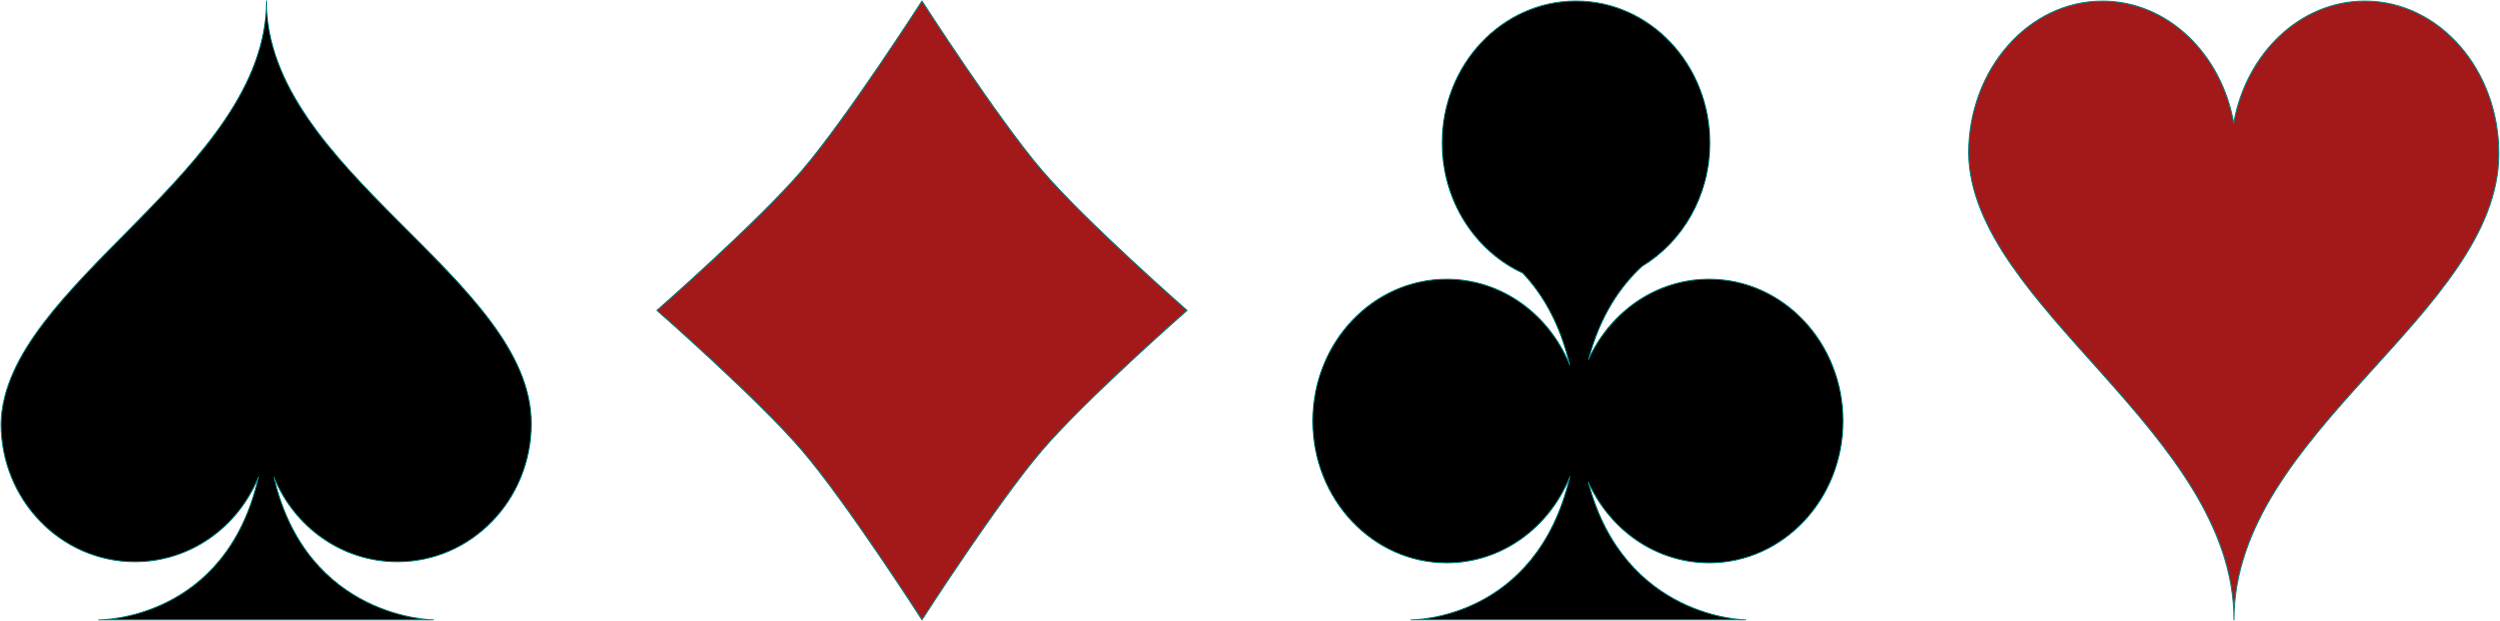
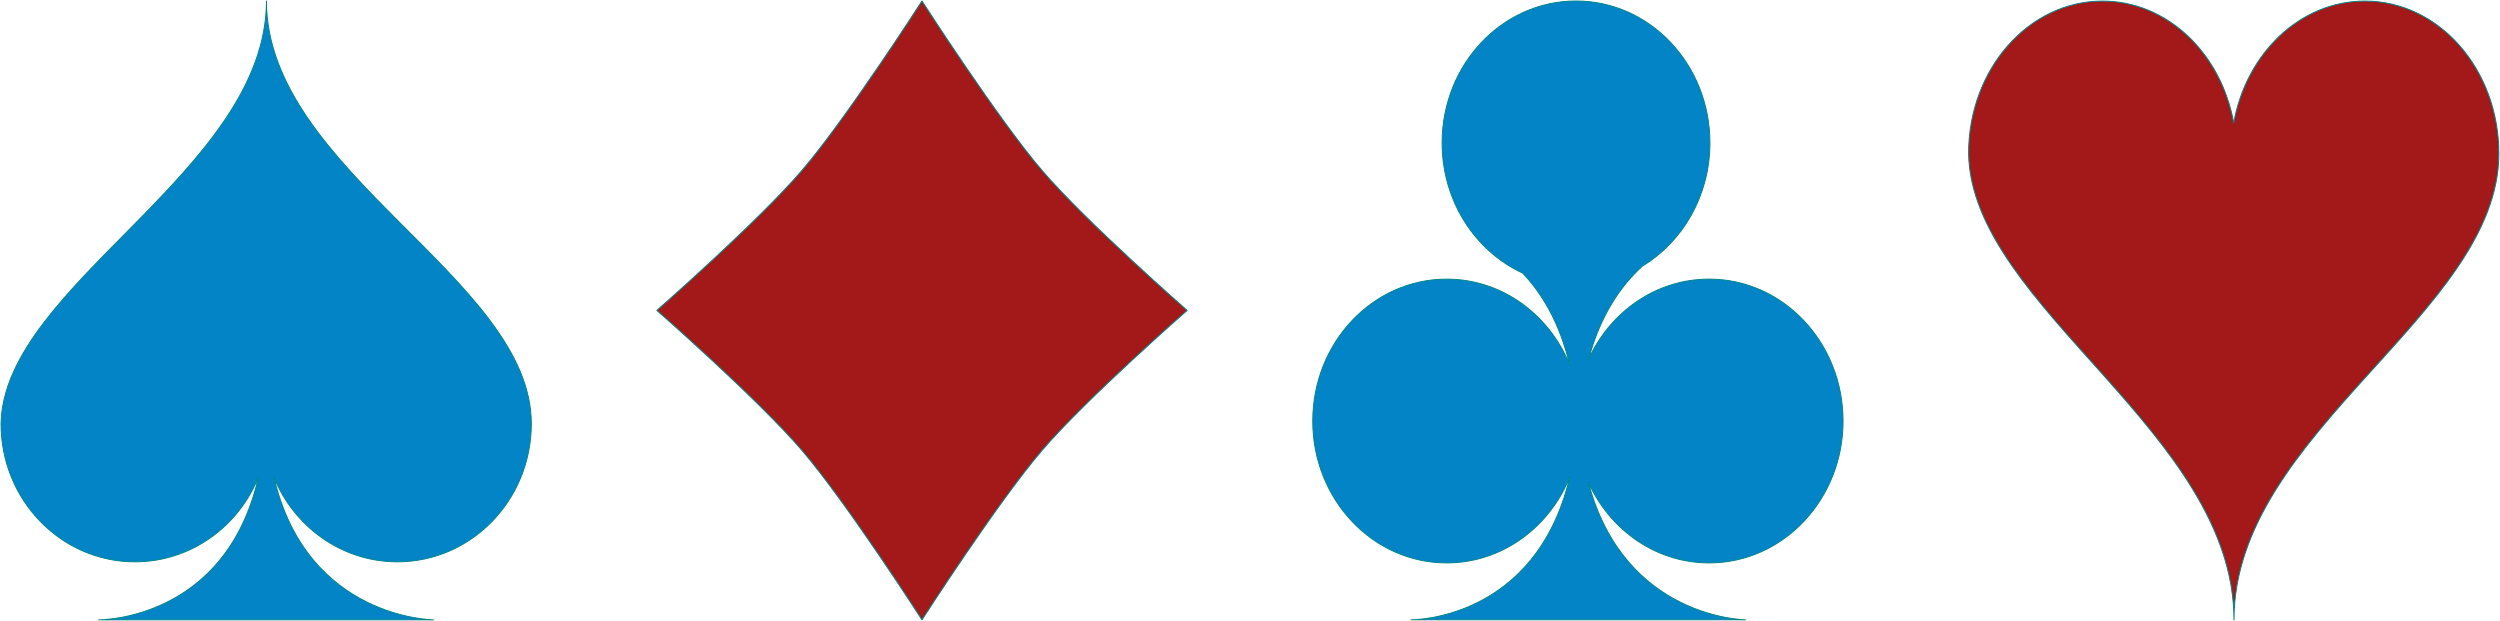
<svg xmlns="http://www.w3.org/2000/svg" viewBox="0 0 152.47 37.867">
-   <path style="stroke-linejoin:round;stroke:#008484;stroke-linecap:round;stroke-width:.058;fill:#000" d="M271.45 410.63c0 10.357-16.019 17.3-16.188 25.781 0 4.653 3.658 8.424 8.168 8.424 3.392 0 6.3-2.133 7.534-5.17-1.994 8.794-9.744 8.707-9.744 8.707h20.417s-7.712-.049-9.73-8.695c1.237 3.03 4.143 5.158 7.53 5.158 4.512 0 8.167-3.771 8.167-8.424.01-8.818-16.154-15.425-16.154-25.781z" transform="translate(-255.2 -410.57)" />
+   <path style="stroke-linejoin:round;stroke:#008484;stroke-linecap:round;stroke-width:.058;fill:#0284c7" d="M271.45 410.63c0 10.357-16.019 17.3-16.188 25.781 0 4.653 3.658 8.424 8.168 8.424 3.392 0 6.3-2.133 7.534-5.17-1.994 8.794-9.744 8.707-9.744 8.707h20.417s-7.712-.049-9.73-8.695c1.237 3.03 4.143 5.158 7.53 5.158 4.512 0 8.167-3.771 8.167-8.424.01-8.818-16.154-15.425-16.154-25.781z" transform="translate(-255.2 -410.57)" />
  <path style="stroke-linejoin:round;stroke:#008484;stroke-linecap:round;stroke-width:.061;fill:#a31919" d="M375.26 419.93c0-5.134 3.657-9.294 8.167-9.294 3.952 0 7.247 3.194 8.003 7.438.756-4.244 4.052-7.439 8.003-7.439 4.51 0 8.166 4.161 8.166 9.295.01 9.73-16.153 17.018-16.153 28.444 0-11.427-16.017-19.087-16.186-28.444z" transform="translate(-255.2 -410.57)" />
-   <path style="stroke-linejoin:round;stroke:#008484;stroke-linecap:round;stroke-width:.059;fill:#000" d="M351.32 410.63c-4.51 0-8.168 3.876-8.168 8.655 0 3.553 2.022 6.605 4.911 7.938 1.207 1.271 2.269 3.066 2.871 5.6-1.252-3.077-4.14-5.23-7.503-5.23-4.51 0-8.168 3.875-8.168 8.654s3.657 8.654 8.168 8.654c3.373 0 6.268-2.166 7.514-5.257-2.07 8.816-9.696 8.727-9.696 8.727h20.416s-7.399-.048-9.598-8.396c1.314 2.913 4.12 4.926 7.37 4.926 4.511 0 8.167-3.874 8.167-8.654s-3.656-8.655-8.166-8.655c-3.238 0-6.034 1.996-7.355 4.89.703-2.632 1.923-4.435 3.264-5.668v-.002c2.47-1.488 4.137-4.3 4.137-7.527 0-4.78-3.656-8.655-8.166-8.655z" transform="translate(-255.2 -410.57)" />
+   <path style="stroke-linejoin:round;stroke:#008484;stroke-linecap:round;stroke-width:.059;fill:#0284c7" d="M351.32 410.63c-4.51 0-8.168 3.876-8.168 8.655 0 3.553 2.022 6.605 4.911 7.938 1.207 1.271 2.269 3.066 2.871 5.6-1.252-3.077-4.14-5.23-7.503-5.23-4.51 0-8.168 3.875-8.168 8.654s3.657 8.654 8.168 8.654c3.373 0 6.268-2.166 7.514-5.257-2.07 8.816-9.696 8.727-9.696 8.727h20.416s-7.399-.048-9.598-8.396c1.314 2.913 4.12 4.926 7.37 4.926 4.511 0 8.167-3.874 8.167-8.654s-3.656-8.655-8.166-8.655c-3.238 0-6.034 1.996-7.355 4.89.703-2.632 1.923-4.435 3.264-5.668v-.002c2.47-1.488 4.137-4.3 4.137-7.527 0-4.78-3.656-8.655-8.166-8.655z" transform="translate(-255.2 -410.57)" />
  <path style="stroke-linejoin:round;stroke:#008484;stroke-linecap:round;stroke-width:.062;fill:#a31919" d="M311.43 448.37s-4.61-7.17-7.317-10.33c-2.707-3.159-8.852-8.54-8.852-8.54s6.145-5.38 8.852-8.538 7.317-10.33 7.317-10.33 4.61 7.17 7.317 10.33c2.707 3.159 8.852 8.539 8.852 8.539s-6.145 5.38-8.852 8.539c-2.707 3.159-7.317 10.33-7.317 10.33z" transform="translate(-255.2 -410.57)" />
</svg>
